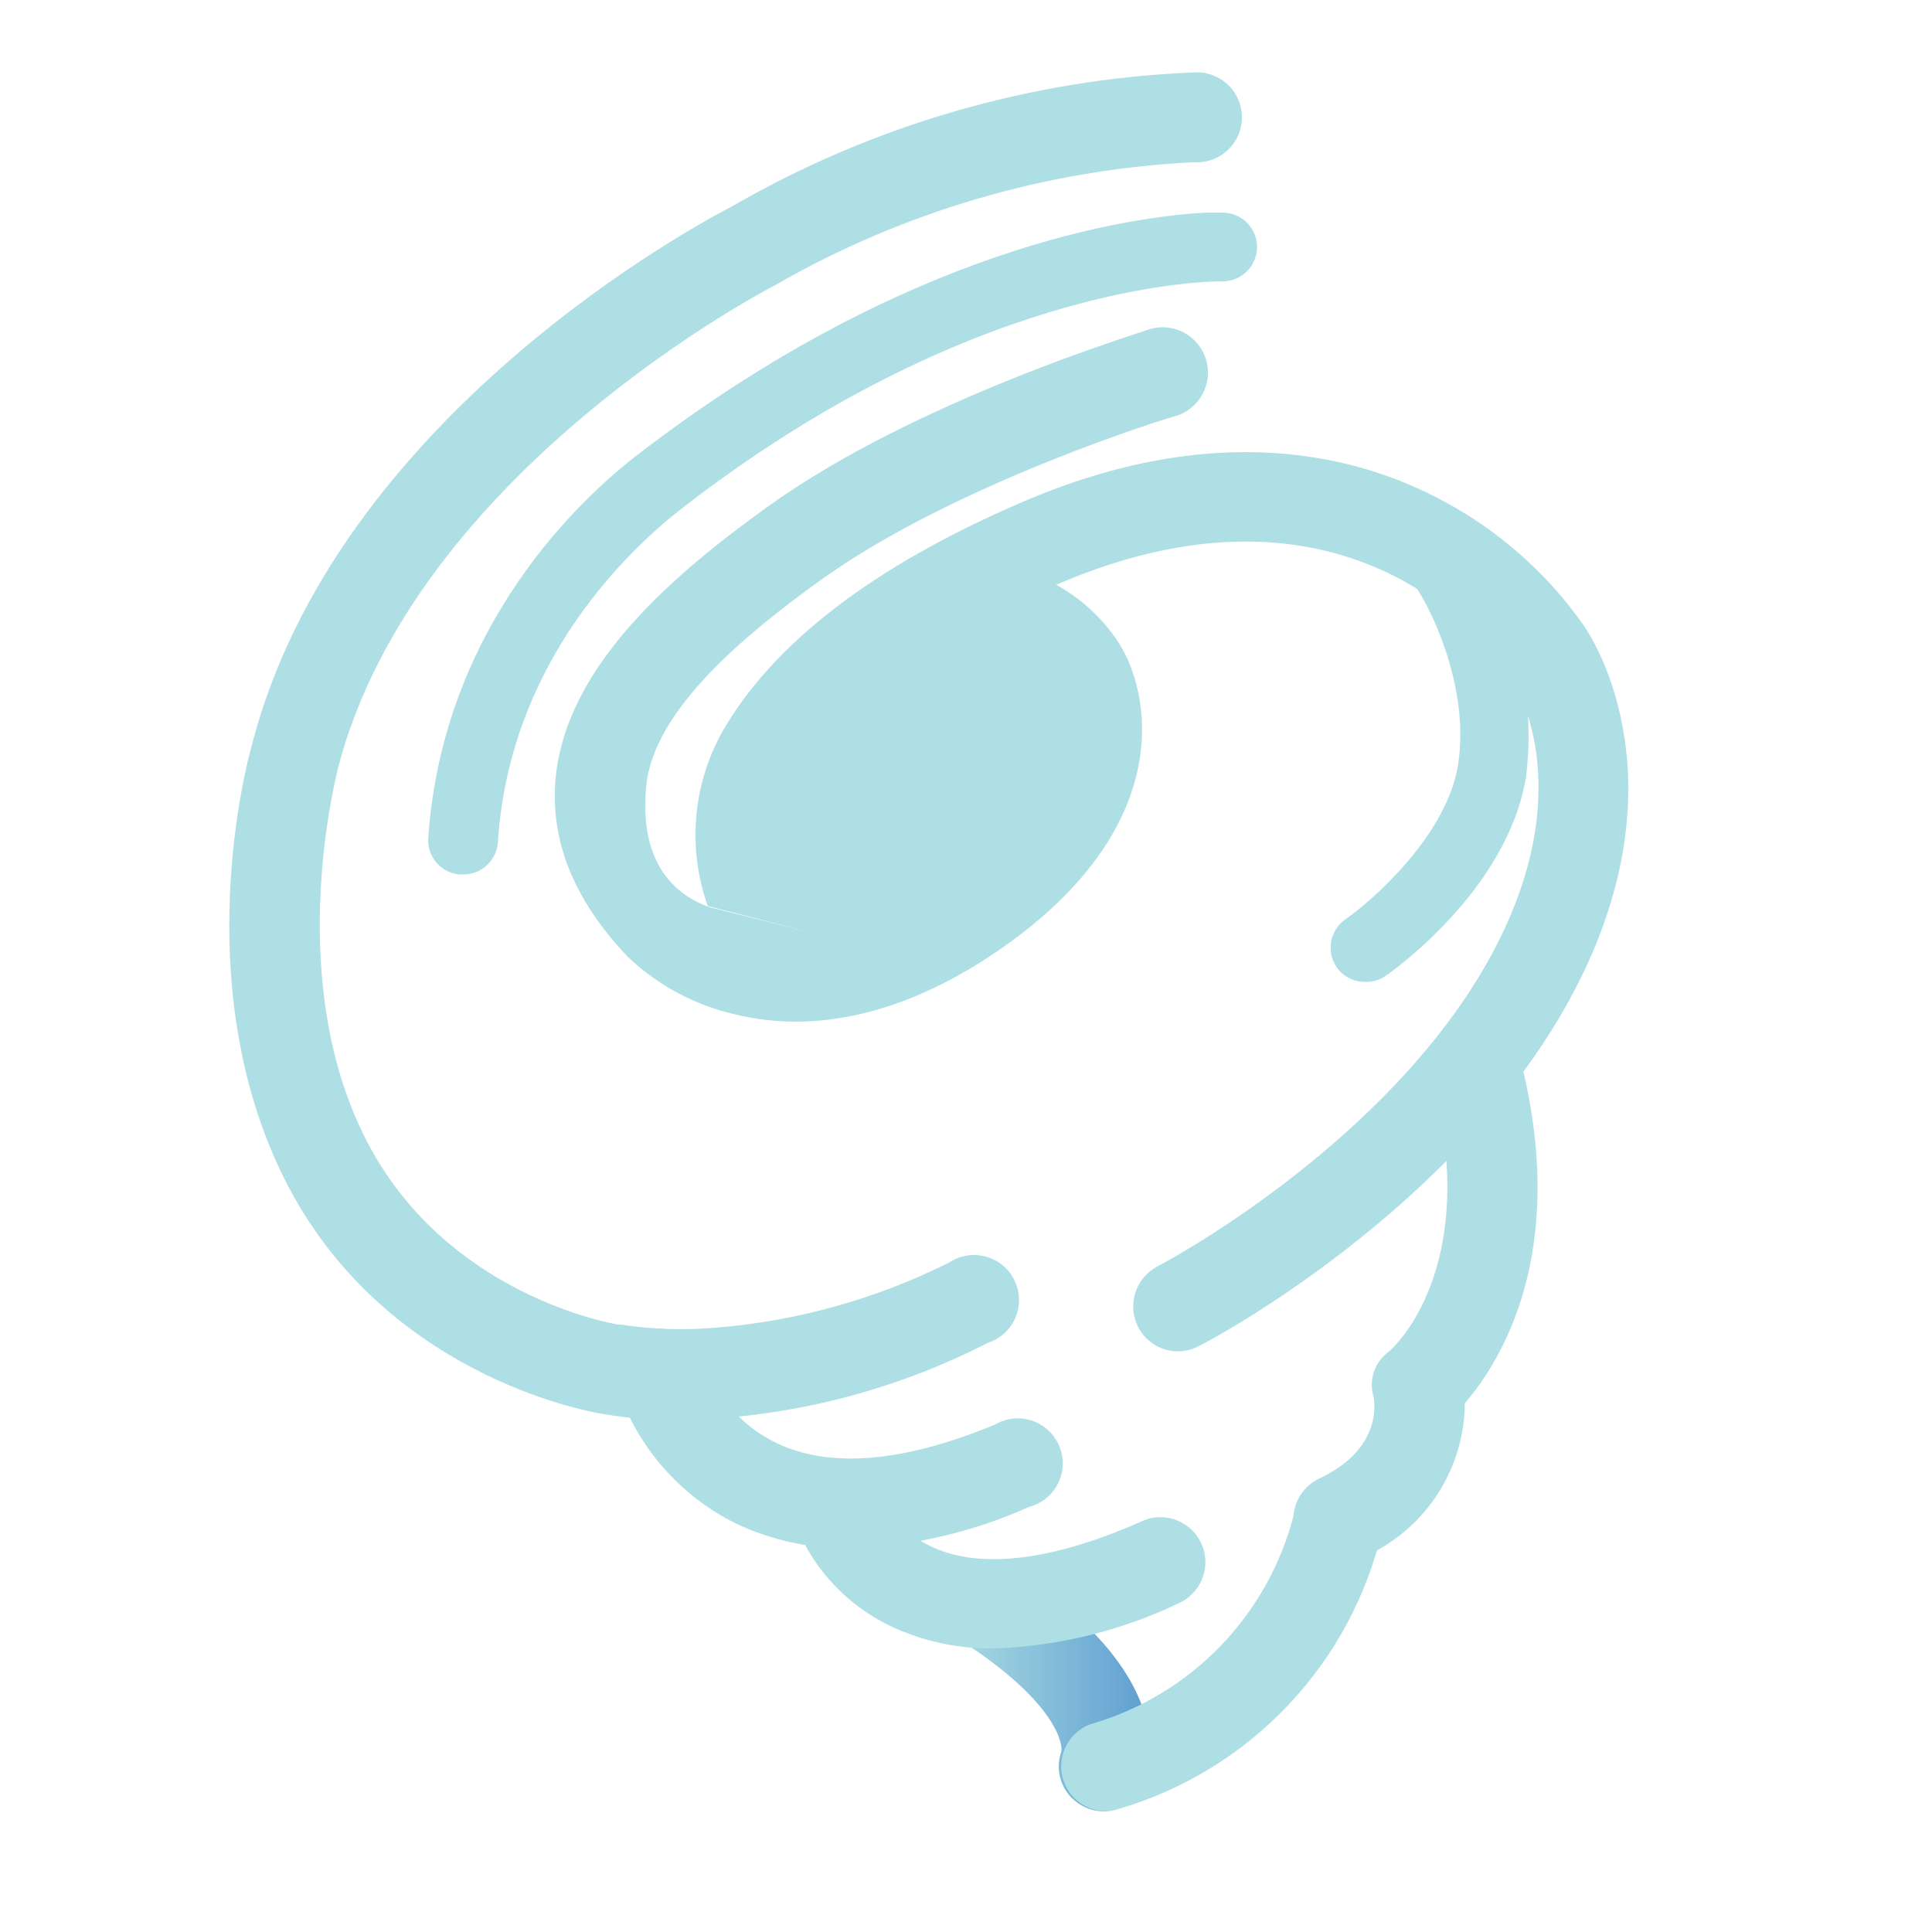
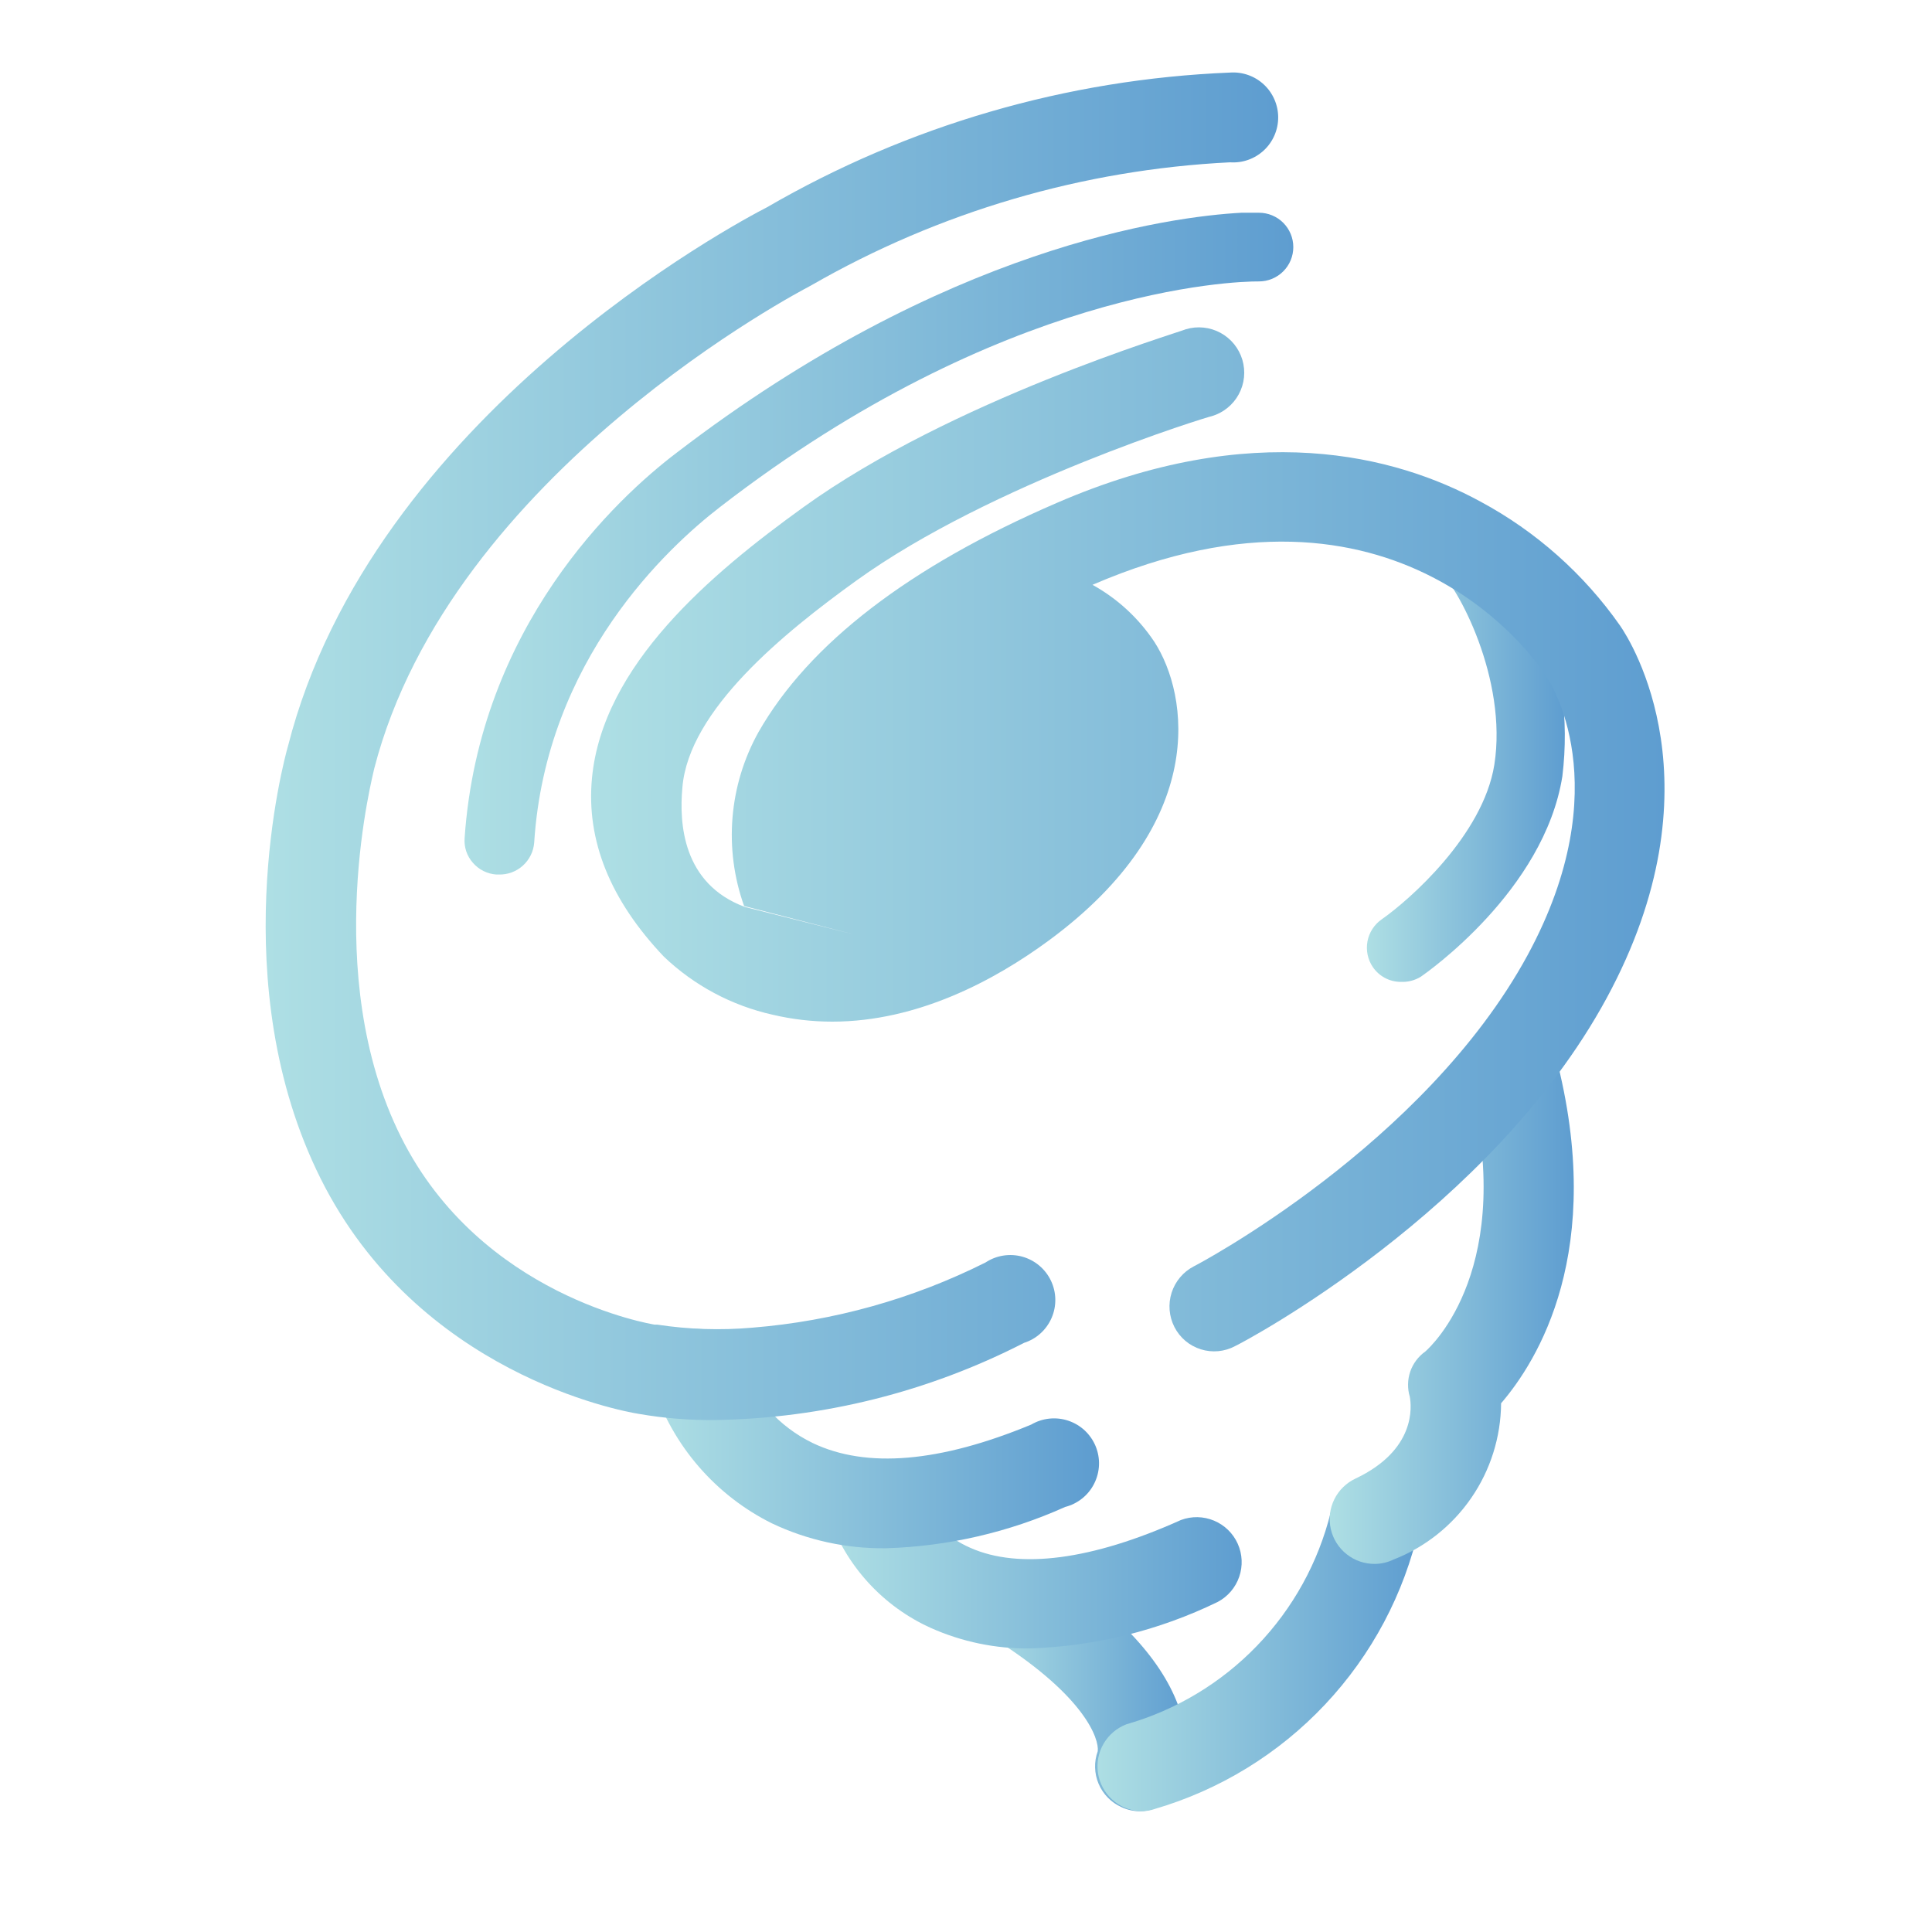
<svg xmlns="http://www.w3.org/2000/svg" viewBox="0 0 80 80">
  <rect width="100%" height="100%" fill="white" />
-   <path d="M45.697 75C45.433 75 45.172 74.942 44.932 74.829C44.507 74.639 44.169 74.294 43.987 73.865C43.805 73.436 43.792 72.954 43.951 72.516C44.014 72.003 43.42 70.266 39.829 67.962C39.474 67.675 39.236 67.269 39.161 66.818C39.086 66.368 39.179 65.906 39.422 65.519C39.665 65.133 40.042 64.85 40.48 64.722C40.919 64.595 41.388 64.634 41.8 64.83C44.689 66.684 46.534 68.628 47.272 70.59C47.736 71.643 47.765 72.837 47.353 73.911C47.209 74.231 46.977 74.504 46.684 74.697C46.391 74.89 46.048 74.995 45.697 75V75Z" fill="url(#paint0_linear_66_3900)" />
-   <path d="M45.697 75C45.272 74.975 44.867 74.806 44.552 74.519C44.236 74.233 44.029 73.847 43.963 73.425C43.898 73.004 43.979 72.573 44.193 72.205C44.407 71.836 44.741 71.552 45.139 71.4C47.196 70.811 49.062 69.689 50.547 68.148C52.032 66.608 53.085 64.702 53.599 62.625C53.64 62.385 53.727 62.154 53.857 61.948C53.987 61.741 54.156 61.562 54.355 61.421C54.554 61.28 54.779 61.179 55.017 61.125C55.254 61.07 55.501 61.063 55.741 61.104C55.981 61.145 56.212 61.233 56.418 61.362C56.625 61.492 56.804 61.661 56.945 61.86C57.086 62.059 57.187 62.284 57.241 62.522C57.296 62.759 57.303 63.005 57.262 63.246C56.643 65.992 55.3 68.522 53.372 70.573C51.444 72.625 49.002 74.122 46.3 74.91C46.106 74.977 45.902 75.007 45.697 75V75Z" fill="url(#paint1_linear_66_3900)" />
-   <path d="M41.143 68.259C39.733 68.276 38.336 67.987 37.048 67.413C36.059 66.968 35.171 66.325 34.44 65.523C33.71 64.721 33.151 63.777 32.8 62.751L36.4 61.716C36.601 62.244 36.907 62.726 37.298 63.135C37.689 63.543 38.158 63.868 38.677 64.092C40.702 64.992 43.717 64.596 47.398 62.94C47.841 62.775 48.331 62.784 48.768 62.967C49.205 63.149 49.556 63.491 49.749 63.923C49.943 64.355 49.965 64.845 49.81 65.292C49.656 65.74 49.337 66.112 48.919 66.333C46.491 67.514 43.841 68.17 41.143 68.259V68.259Z" fill="url(#paint2_linear_66_3900)" />
-   <path d="M55.435 64.758C55.011 64.763 54.597 64.623 54.264 64.36C53.93 64.097 53.697 63.728 53.603 63.314C53.51 62.9 53.561 62.466 53.748 62.085C53.936 61.704 54.249 61.399 54.634 61.221C57.136 60.033 56.947 58.233 56.875 57.837C56.772 57.497 56.778 57.134 56.893 56.798C57.007 56.462 57.225 56.171 57.514 55.965C57.784 55.731 61.33 52.446 59.314 44.652C59.214 44.183 59.299 43.694 59.55 43.286C59.801 42.879 60.2 42.583 60.663 42.461C61.127 42.34 61.619 42.401 62.038 42.633C62.458 42.865 62.771 43.25 62.914 43.707C65.038 51.807 62.14 56.379 60.655 58.107C60.645 59.508 60.215 60.873 59.421 62.026C58.627 63.18 57.505 64.069 56.2 64.578C55.962 64.694 55.7 64.755 55.435 64.758Z" fill="url(#paint3_linear_66_3900)" />
-   <path d="M35.194 64.11C33.555 64.133 31.932 63.779 30.451 63.075C29.299 62.501 28.273 61.704 27.431 60.731C26.589 59.758 25.948 58.627 25.546 57.405C25.411 56.928 25.471 56.416 25.714 55.983C25.956 55.55 26.36 55.231 26.837 55.096C27.315 54.962 27.826 55.022 28.259 55.264C28.692 55.506 29.011 55.911 29.146 56.388C29.664 57.863 30.744 59.074 32.152 59.754C34.375 60.816 37.417 60.555 41.197 58.989C41.427 58.854 41.683 58.769 41.949 58.741C42.214 58.714 42.483 58.743 42.736 58.828C42.989 58.913 43.22 59.052 43.415 59.234C43.61 59.416 43.764 59.638 43.865 59.885C43.967 60.132 44.014 60.398 44.004 60.664C43.994 60.931 43.927 61.193 43.807 61.431C43.687 61.669 43.517 61.879 43.309 62.047C43.101 62.214 42.86 62.334 42.601 62.4C40.268 63.45 37.751 64.031 35.194 64.11Z" fill="url(#paint4_linear_66_3900)" />
-   <path d="M28.12 58.8C27.061 58.813 26.004 58.729 24.961 58.548C24.16 58.422 15.799 56.856 11.776 48.81C7.753 40.764 10.237 31.521 10.417 30.9C13.9 17.229 29.056 9.192 30.253 8.58C36.097 5.188 42.68 3.273 49.432 3C49.687 2.982 49.943 3.017 50.184 3.103C50.424 3.188 50.645 3.322 50.832 3.496C51.019 3.67 51.168 3.881 51.27 4.116C51.372 4.35 51.424 4.603 51.424 4.859C51.424 5.114 51.372 5.367 51.27 5.601C51.168 5.836 51.019 6.047 50.832 6.221C50.645 6.395 50.424 6.529 50.184 6.614C49.943 6.7 49.687 6.735 49.432 6.717C43.329 7.019 37.385 8.765 32.089 11.811L31.99 11.865C31.846 11.946 17.158 19.542 13.99 31.827C13.99 31.908 11.713 40.305 15.097 47.073C18.4 53.688 25.501 54.831 25.6 54.849H25.708C27.012 55.048 28.335 55.091 29.65 54.975C33.012 54.703 36.291 53.787 39.307 52.275C39.529 52.129 39.78 52.032 40.043 51.99C40.306 51.949 40.574 51.965 40.831 52.036C41.087 52.107 41.325 52.232 41.529 52.403C41.733 52.574 41.898 52.787 42.012 53.027C42.127 53.267 42.189 53.529 42.194 53.794C42.2 54.06 42.148 54.325 42.042 54.569C41.937 54.813 41.78 55.032 41.583 55.211C41.386 55.389 41.153 55.524 40.9 55.605C36.941 57.636 32.568 58.729 28.12 58.8V58.8Z" fill="url(#paint5_linear_66_3900)" />
-   <path d="M19.147 36.21H19.048C18.862 36.197 18.68 36.148 18.513 36.064C18.346 35.981 18.198 35.865 18.076 35.724C17.953 35.585 17.859 35.422 17.801 35.246C17.742 35.069 17.719 34.883 17.734 34.698C18.337 25.932 24.034 20.622 26.518 18.741C37.651 10.2 46.948 8.967 49.9 8.805L49.972 8.949L49.9 8.805H50.629C50.816 8.805 51.001 8.842 51.173 8.913C51.346 8.985 51.502 9.089 51.634 9.221C51.766 9.354 51.871 9.51 51.943 9.683C52.014 9.855 52.051 10.04 52.051 10.227C52.051 10.414 52.014 10.599 51.943 10.771C51.871 10.944 51.766 11.101 51.634 11.232C51.502 11.365 51.346 11.469 51.173 11.541C51.001 11.612 50.816 11.649 50.629 11.649C49.585 11.64 40 11.946 28.3 21C26.167 22.647 21.1 27.3 20.614 34.896C20.584 35.261 20.415 35.601 20.142 35.846C19.869 36.09 19.513 36.22 19.147 36.21V36.21Z" fill="url(#paint6_linear_66_3900)" />
-   <path d="M56.515 40.656C56.284 40.658 56.057 40.603 55.853 40.496C55.649 40.389 55.475 40.234 55.345 40.044C55.133 39.732 55.053 39.349 55.122 38.978C55.191 38.607 55.404 38.279 55.714 38.064C56.848 37.272 59.908 34.59 60.376 31.665C60.934 28.119 58.846 24.222 58.027 23.565H57.982H58.027L57.955 23.511C57.663 23.369 57.428 23.131 57.291 22.837C57.152 22.544 57.119 22.212 57.196 21.896C57.272 21.581 57.455 21.301 57.712 21.104C57.97 20.907 58.287 20.803 58.612 20.811C58.816 20.812 59.018 20.855 59.206 20.937C60.754 21.648 61.906 24.384 62.248 25.203C63.155 27.396 63.481 29.786 63.193 32.142C62.437 36.894 57.541 40.296 57.334 40.44C57.088 40.592 56.803 40.667 56.515 40.656V40.656Z" fill="url(#paint7_linear_66_3900)" />
-   <path d="M29.308 37.515C28.89 36.342 28.726 35.093 28.828 33.851C28.931 32.609 29.297 31.404 29.902 30.315C31.99 26.652 36.148 23.457 42.259 20.82C50.359 17.31 56.281 18.849 59.8 20.766C62.1 22.002 64.079 23.759 65.578 25.896C66.055 26.58 69.799 32.538 65.02 41.34C60.241 50.142 50.062 55.542 49.639 55.74C49.423 55.855 49.186 55.926 48.942 55.949C48.698 55.971 48.451 55.944 48.218 55.871C47.984 55.797 47.767 55.678 47.58 55.519C47.393 55.361 47.239 55.166 47.128 54.948C46.904 54.508 46.862 53.998 47.012 53.528C47.162 53.057 47.492 52.665 47.929 52.437C48.064 52.374 57.478 47.415 61.753 39.549C65.56 32.529 62.653 28.173 62.518 27.993L62.455 27.903C62.221 27.534 56.407 18.741 43.735 24.213C44.769 24.784 45.648 25.596 46.3 26.58C47.713 28.767 48.577 34.059 41.908 38.955C39.703 40.575 36.508 42.303 32.962 42.303C32.129 42.303 31.298 42.207 30.487 42.015C28.797 41.638 27.241 40.807 25.987 39.612C23.764 37.272 22.765 34.797 23.008 32.223C23.449 27.543 27.922 23.763 31.774 20.991C37.903 16.572 47.209 13.791 47.605 13.629C47.842 13.559 48.09 13.536 48.335 13.561C48.58 13.587 48.818 13.66 49.035 13.778C49.252 13.895 49.444 14.054 49.599 14.245C49.754 14.437 49.87 14.657 49.941 14.893C50.011 15.13 50.034 15.378 50.009 15.623C49.983 15.868 49.91 16.106 49.792 16.323C49.675 16.54 49.516 16.732 49.324 16.887C49.133 17.043 48.913 17.159 48.676 17.229C48.586 17.229 39.568 19.992 33.952 24.042C30.991 26.175 27.013 29.388 26.752 32.61C26.617 34.077 26.752 36.588 29.335 37.551L33.835 38.685" fill="url(#paint8_linear_66_3900)" />
-   <linearGradient id="paint0_linear_66_3900" x1="38.974" y1="69.771" x2="47.668" y2="69.771" gradientUnits="userSpaceOnUse">
+   <path d="M47.201 74.999C46.936 74.999 46.675 74.941 46.436 74.828C46.01 74.638 45.673 74.293 45.491 73.864C45.309 73.435 45.296 72.953 45.455 72.515C45.518 72.002 44.924 70.265 41.333 67.962C40.978 67.675 40.74 67.268 40.665 66.818C40.59 66.368 40.683 65.906 40.926 65.519C41.169 65.133 41.545 64.849 41.984 64.722C42.422 64.595 42.892 64.633 43.304 64.83C46.193 66.684 48.038 68.627 48.776 70.589C49.239 71.642 49.268 72.836 48.857 73.91C48.713 74.23 48.481 74.503 48.187 74.696C47.894 74.889 47.552 74.994 47.201 74.999Z" fill="url(#paint0_linear_66_3900)" />
+   <path d="M47.2 74.999C46.774 74.975 46.37 74.805 46.055 74.518C45.739 74.232 45.532 73.846 45.466 73.425C45.401 73.004 45.482 72.573 45.696 72.204C45.91 71.836 46.244 71.552 46.642 71.399C48.699 70.81 50.564 69.688 52.049 68.148C53.535 66.607 54.587 64.702 55.101 62.625C55.142 62.385 55.23 62.154 55.359 61.948C55.489 61.741 55.658 61.562 55.857 61.421C56.056 61.28 56.281 61.179 56.519 61.125C56.756 61.07 57.002 61.063 57.243 61.104C57.483 61.145 57.714 61.233 57.92 61.362C58.127 61.492 58.306 61.661 58.447 61.86C58.588 62.059 58.689 62.284 58.743 62.522C58.798 62.759 58.805 63.005 58.764 63.246C58.145 65.992 56.802 68.522 54.874 70.573C52.947 72.624 50.505 74.121 47.803 74.909C47.609 74.975 47.405 75.006 47.2 74.999Z" fill="url(#paint1_linear_66_3900)" />
+   <path d="M42.646 68.258C41.236 68.275 39.839 67.987 38.551 67.413C37.562 66.968 36.675 66.324 35.944 65.522C35.214 64.721 34.655 63.777 34.304 62.751L37.903 61.716C38.105 62.244 38.41 62.726 38.801 63.134C39.192 63.542 39.661 63.868 40.18 64.092C42.205 64.992 45.22 64.596 48.901 62.94C49.344 62.774 49.834 62.784 50.271 62.967C50.707 63.149 51.058 63.491 51.252 63.923C51.446 64.355 51.467 64.845 51.313 65.292C51.159 65.74 50.84 66.112 50.422 66.333C47.994 67.513 45.344 68.17 42.646 68.258Z" fill="url(#paint2_linear_66_3900)" />
+   <path d="M56.937 64.758C56.513 64.763 56.099 64.623 55.766 64.36C55.432 64.097 55.199 63.728 55.105 63.314C55.012 62.9 55.063 62.466 55.25 62.085C55.438 61.704 55.751 61.399 56.136 61.221C58.638 60.033 58.449 58.233 58.377 57.837C58.274 57.498 58.28 57.134 58.394 56.798C58.509 56.462 58.727 56.171 59.016 55.965C59.286 55.731 62.832 52.447 60.816 44.653C60.716 44.185 60.8 43.696 61.051 43.288C61.303 42.88 61.701 42.584 62.165 42.463C62.628 42.341 63.12 42.403 63.54 42.635C63.959 42.867 64.272 43.251 64.415 43.708C66.539 51.808 63.642 56.379 62.157 58.107C62.146 59.508 61.716 60.873 60.922 62.026C60.128 63.18 59.007 64.069 57.702 64.578C57.463 64.693 57.202 64.755 56.937 64.758Z" fill="url(#paint3_linear_66_3900)" />
+   <path d="M36.697 64.11C35.058 64.133 33.435 63.779 31.955 63.075C30.803 62.501 29.777 61.704 28.935 60.731C28.093 59.758 27.452 58.628 27.05 57.405C26.915 56.928 26.975 56.417 27.218 55.984C27.46 55.551 27.864 55.232 28.341 55.097C28.819 54.962 29.33 55.023 29.763 55.265C30.196 55.507 30.515 55.911 30.65 56.388C31.167 57.864 32.248 59.074 33.655 59.754C35.878 60.816 38.92 60.555 42.7 58.989C42.93 58.854 43.186 58.769 43.452 58.742C43.717 58.714 43.985 58.744 44.238 58.829C44.491 58.914 44.723 59.052 44.918 59.234C45.113 59.417 45.266 59.639 45.368 59.885C45.469 60.132 45.517 60.398 45.507 60.665C45.496 60.931 45.429 61.193 45.309 61.431C45.19 61.67 45.02 61.88 44.812 62.047C44.604 62.214 44.362 62.334 44.104 62.4C41.771 63.45 39.254 64.031 36.697 64.11Z" fill="url(#paint4_linear_66_3900)" />
+   <path d="M29.624 58.8C28.566 58.813 27.508 58.729 26.465 58.548C25.665 58.422 17.304 56.856 13.281 48.811C9.259 40.766 11.743 31.523 11.923 30.902C15.405 17.232 30.56 9.196 31.757 8.584C37.601 5.192 44.184 3.277 50.935 3.005C51.19 2.987 51.445 3.022 51.686 3.107C51.927 3.192 52.148 3.326 52.335 3.501C52.522 3.675 52.67 3.886 52.772 4.12C52.874 4.355 52.927 4.607 52.927 4.863C52.927 5.118 52.874 5.371 52.772 5.606C52.67 5.84 52.522 6.051 52.335 6.225C52.148 6.399 51.927 6.533 51.686 6.619C51.445 6.704 51.19 6.739 50.935 6.721C44.833 7.023 38.889 8.769 33.593 11.815L33.494 11.869C33.35 11.95 18.663 19.545 15.495 31.829C15.495 31.91 13.219 40.307 16.602 47.074C19.905 53.689 27.005 54.832 27.104 54.85H27.212C28.517 55.049 29.84 55.091 31.154 54.976C34.516 54.704 37.795 53.787 40.81 52.276C41.032 52.129 41.283 52.032 41.546 51.991C41.809 51.95 42.078 51.965 42.334 52.036C42.59 52.108 42.828 52.233 43.032 52.404C43.236 52.575 43.401 52.788 43.516 53.028C43.63 53.267 43.693 53.529 43.698 53.795C43.703 54.061 43.651 54.325 43.546 54.569C43.44 54.814 43.284 55.032 43.087 55.211C42.89 55.39 42.657 55.524 42.403 55.605C38.445 57.636 34.072 58.729 29.624 58.8Z" fill="url(#paint5_linear_66_3900)" />
+   <path d="M20.652 36.212H20.553C20.366 36.199 20.185 36.15 20.018 36.066C19.851 35.983 19.703 35.867 19.581 35.726C19.458 35.587 19.364 35.424 19.305 35.248C19.247 35.072 19.224 34.885 19.239 34.7C19.842 25.935 25.538 20.625 28.022 18.744C39.154 10.204 48.45 8.971 51.402 8.809H52.131C52.318 8.809 52.503 8.846 52.675 8.917C52.848 8.989 53.005 9.093 53.137 9.226C53.269 9.358 53.373 9.514 53.445 9.687C53.516 9.859 53.553 10.044 53.553 10.231C53.553 10.418 53.516 10.603 53.445 10.775C53.373 10.948 53.269 11.104 53.137 11.236C53.005 11.368 52.848 11.473 52.675 11.545C52.503 11.616 52.318 11.653 52.131 11.653C51.087 11.644 41.503 11.95 29.804 21.003C27.671 22.65 22.604 27.303 22.119 34.898C22.089 35.263 21.92 35.603 21.647 35.847C21.374 36.092 21.018 36.222 20.652 36.212Z" fill="url(#paint6_linear_66_3900)" />
+   <path d="M58.017 40.658C57.786 40.659 57.559 40.605 57.355 40.498C57.151 40.391 56.977 40.236 56.847 40.046C56.635 39.734 56.555 39.351 56.624 38.98C56.693 38.609 56.906 38.281 57.216 38.066C58.349 37.274 61.409 34.592 61.877 31.667C62.435 28.122 60.347 24.225 59.528 23.568L59.456 23.514C59.165 23.372 58.93 23.134 58.792 22.84C58.654 22.547 58.621 22.215 58.697 21.899C58.774 21.584 58.956 21.305 59.214 21.107C59.472 20.91 59.789 20.806 60.113 20.814C60.318 20.815 60.52 20.858 60.707 20.94C62.255 21.651 63.407 24.387 63.749 25.206C64.657 27.399 64.982 29.789 64.694 32.144C63.938 36.896 59.042 40.298 58.836 40.442C58.59 40.594 58.305 40.669 58.017 40.658Z" fill="url(#paint7_linear_66_3900)" />
+   <path d="M30.812 37.517C30.393 36.344 30.229 35.095 30.332 33.853C30.434 32.611 30.8 31.406 31.406 30.317C33.494 26.655 37.651 23.46 43.762 20.823C51.861 17.313 57.783 18.852 61.301 20.769C63.601 22.005 65.58 23.762 67.079 25.899C67.556 26.583 71.3 32.54 66.521 41.342C61.742 50.143 51.564 55.542 51.141 55.74C50.925 55.856 50.688 55.926 50.444 55.949C50.2 55.971 49.953 55.945 49.72 55.871C49.486 55.797 49.269 55.678 49.082 55.52C48.895 55.361 48.742 55.167 48.63 54.949C48.406 54.509 48.364 53.998 48.514 53.528C48.664 53.058 48.994 52.666 49.431 52.438C49.566 52.375 58.98 47.416 63.254 39.551C67.061 32.531 64.154 28.176 64.019 27.996L63.956 27.906C63.722 27.537 57.909 18.744 45.238 24.216C46.271 24.787 47.151 25.599 47.803 26.583C49.215 28.77 50.079 34.061 43.411 38.957C41.206 40.577 38.011 42.304 34.465 42.304C33.632 42.305 32.802 42.208 31.991 42.017C30.3 41.639 28.745 40.809 27.491 39.614C25.268 37.274 24.269 34.799 24.512 32.225C24.953 27.546 29.426 23.766 33.278 20.994C39.406 16.576 48.711 13.795 49.107 13.633C49.344 13.562 49.592 13.539 49.837 13.565C50.082 13.59 50.32 13.664 50.537 13.781C50.754 13.899 50.945 14.058 51.101 14.249C51.256 14.441 51.372 14.661 51.443 14.897C51.513 15.133 51.536 15.381 51.511 15.627C51.485 15.872 51.412 16.11 51.294 16.327C51.177 16.544 51.018 16.735 50.826 16.89C50.635 17.046 50.415 17.162 50.178 17.232C50.088 17.232 41.071 19.995 35.455 24.045C32.495 26.178 28.517 29.39 28.256 32.612C28.121 34.079 28.256 36.59 30.839 37.553L35.338 38.687" fill="url(#paint8_linear_66_3900)" />
+   <linearGradient id="paint0_linear_66_3900" x1="40.478" y1="69.77" x2="49.172" y2="69.77" gradientUnits="userSpaceOnUse">
    <stop stop-color="#AEDFE4" />
    <stop offset="1" stop-color="#5E9DD0" />
  </linearGradient>
-   <linearGradient id="paint1_linear_66_3900" x1="634.666" y1="1066.88" x2="834.199" y2="1066.88" gradientUnits="userSpaceOnUse">
+   <linearGradient id="paint1_linear_66_3900" x1="45.337" y1="68.016" x2="58.791" y2="68.016" gradientUnits="userSpaceOnUse">
    <stop stop-color="#AEDFE4" />
    <stop offset="1" stop-color="#5E9DD0" />
  </linearGradient>
-   <linearGradient id="paint2_linear_66_3900" x1="580.91" y1="512.314" x2="907.757" y2="512.314" gradientUnits="userSpaceOnUse">
+   <linearGradient id="paint2_linear_66_3900" x1="34.331" y1="64.974" x2="51.519" y2="64.974" gradientUnits="userSpaceOnUse">
    <stop stop-color="#AEDFE4" />
    <stop offset="1" stop-color="#5E9DD0" />
  </linearGradient>
-   <linearGradient id="paint3_linear_66_3900" x1="610.339" y1="1298.02" x2="723.353" y2="1298.02" gradientUnits="userSpaceOnUse">
+   <linearGradient id="paint3_linear_66_3900" x1="55.074" y1="53.545" x2="65.135" y2="53.545" gradientUnits="userSpaceOnUse">
    <stop stop-color="#AEDFE4" />
    <stop offset="1" stop-color="#5E9DD0" />
  </linearGradient>
-   <linearGradient id="paint4_linear_66_3900" x1="467.781" y1="626.111" x2="843.935" y2="626.111" gradientUnits="userSpaceOnUse">
+   <linearGradient id="paint4_linear_66_3900" x1="26.987" y1="59.574" x2="45.256" y2="59.574" gradientUnits="userSpaceOnUse">
    <stop stop-color="#AEDFE4" />
    <stop offset="1" stop-color="#5E9DD0" />
  </linearGradient>
-   <linearGradient id="paint5_linear_66_3900" x1="266.525" y1="1731.86" x2="2212.92" y2="1731.86" gradientUnits="userSpaceOnUse">
+   <linearGradient id="paint5_linear_66_3900" x1="11.023" y1="30.884" x2="52.797" y2="30.884" gradientUnits="userSpaceOnUse">
    <stop stop-color="#AEDFE4" />
    <stop offset="1" stop-color="#5E9DD0" />
  </linearGradient>
-   <linearGradient id="paint6_linear_66_3900" x1="541.13" y1="602.41" x2="1851.52" y2="602.41" gradientUnits="userSpaceOnUse">
+   <linearGradient id="paint6_linear_66_3900" x1="19.23" y1="22.497" x2="53.589" y2="22.497" gradientUnits="userSpaceOnUse">
    <stop stop-color="#AEDFE4" />
    <stop offset="1" stop-color="#5E9DD0" />
  </linearGradient>
-   <linearGradient id="paint7_linear_66_3900" x1="520.441" y1="632.083" x2="595.279" y2="632.083" gradientUnits="userSpaceOnUse">
+   <linearGradient id="paint7_linear_66_3900" x1="56.595" y1="30.722" x2="64.811" y2="30.722" gradientUnits="userSpaceOnUse">
    <stop stop-color="#AEDFE4" />
    <stop offset="1" stop-color="#5E9DD0" />
  </linearGradient>
-   <linearGradient id="paint8_linear_66_3900" x1="960.878" y1="1509.18" x2="3155.4" y2="1509.18" gradientUnits="userSpaceOnUse">
+   <linearGradient id="paint8_linear_66_3900" x1="24.494" y1="34.745" x2="68.924" y2="34.745" gradientUnits="userSpaceOnUse">
    <stop stop-color="#AEDFE4" />
    <stop offset="1" stop-color="#5E9DD0" />
  </linearGradient>
</svg>
